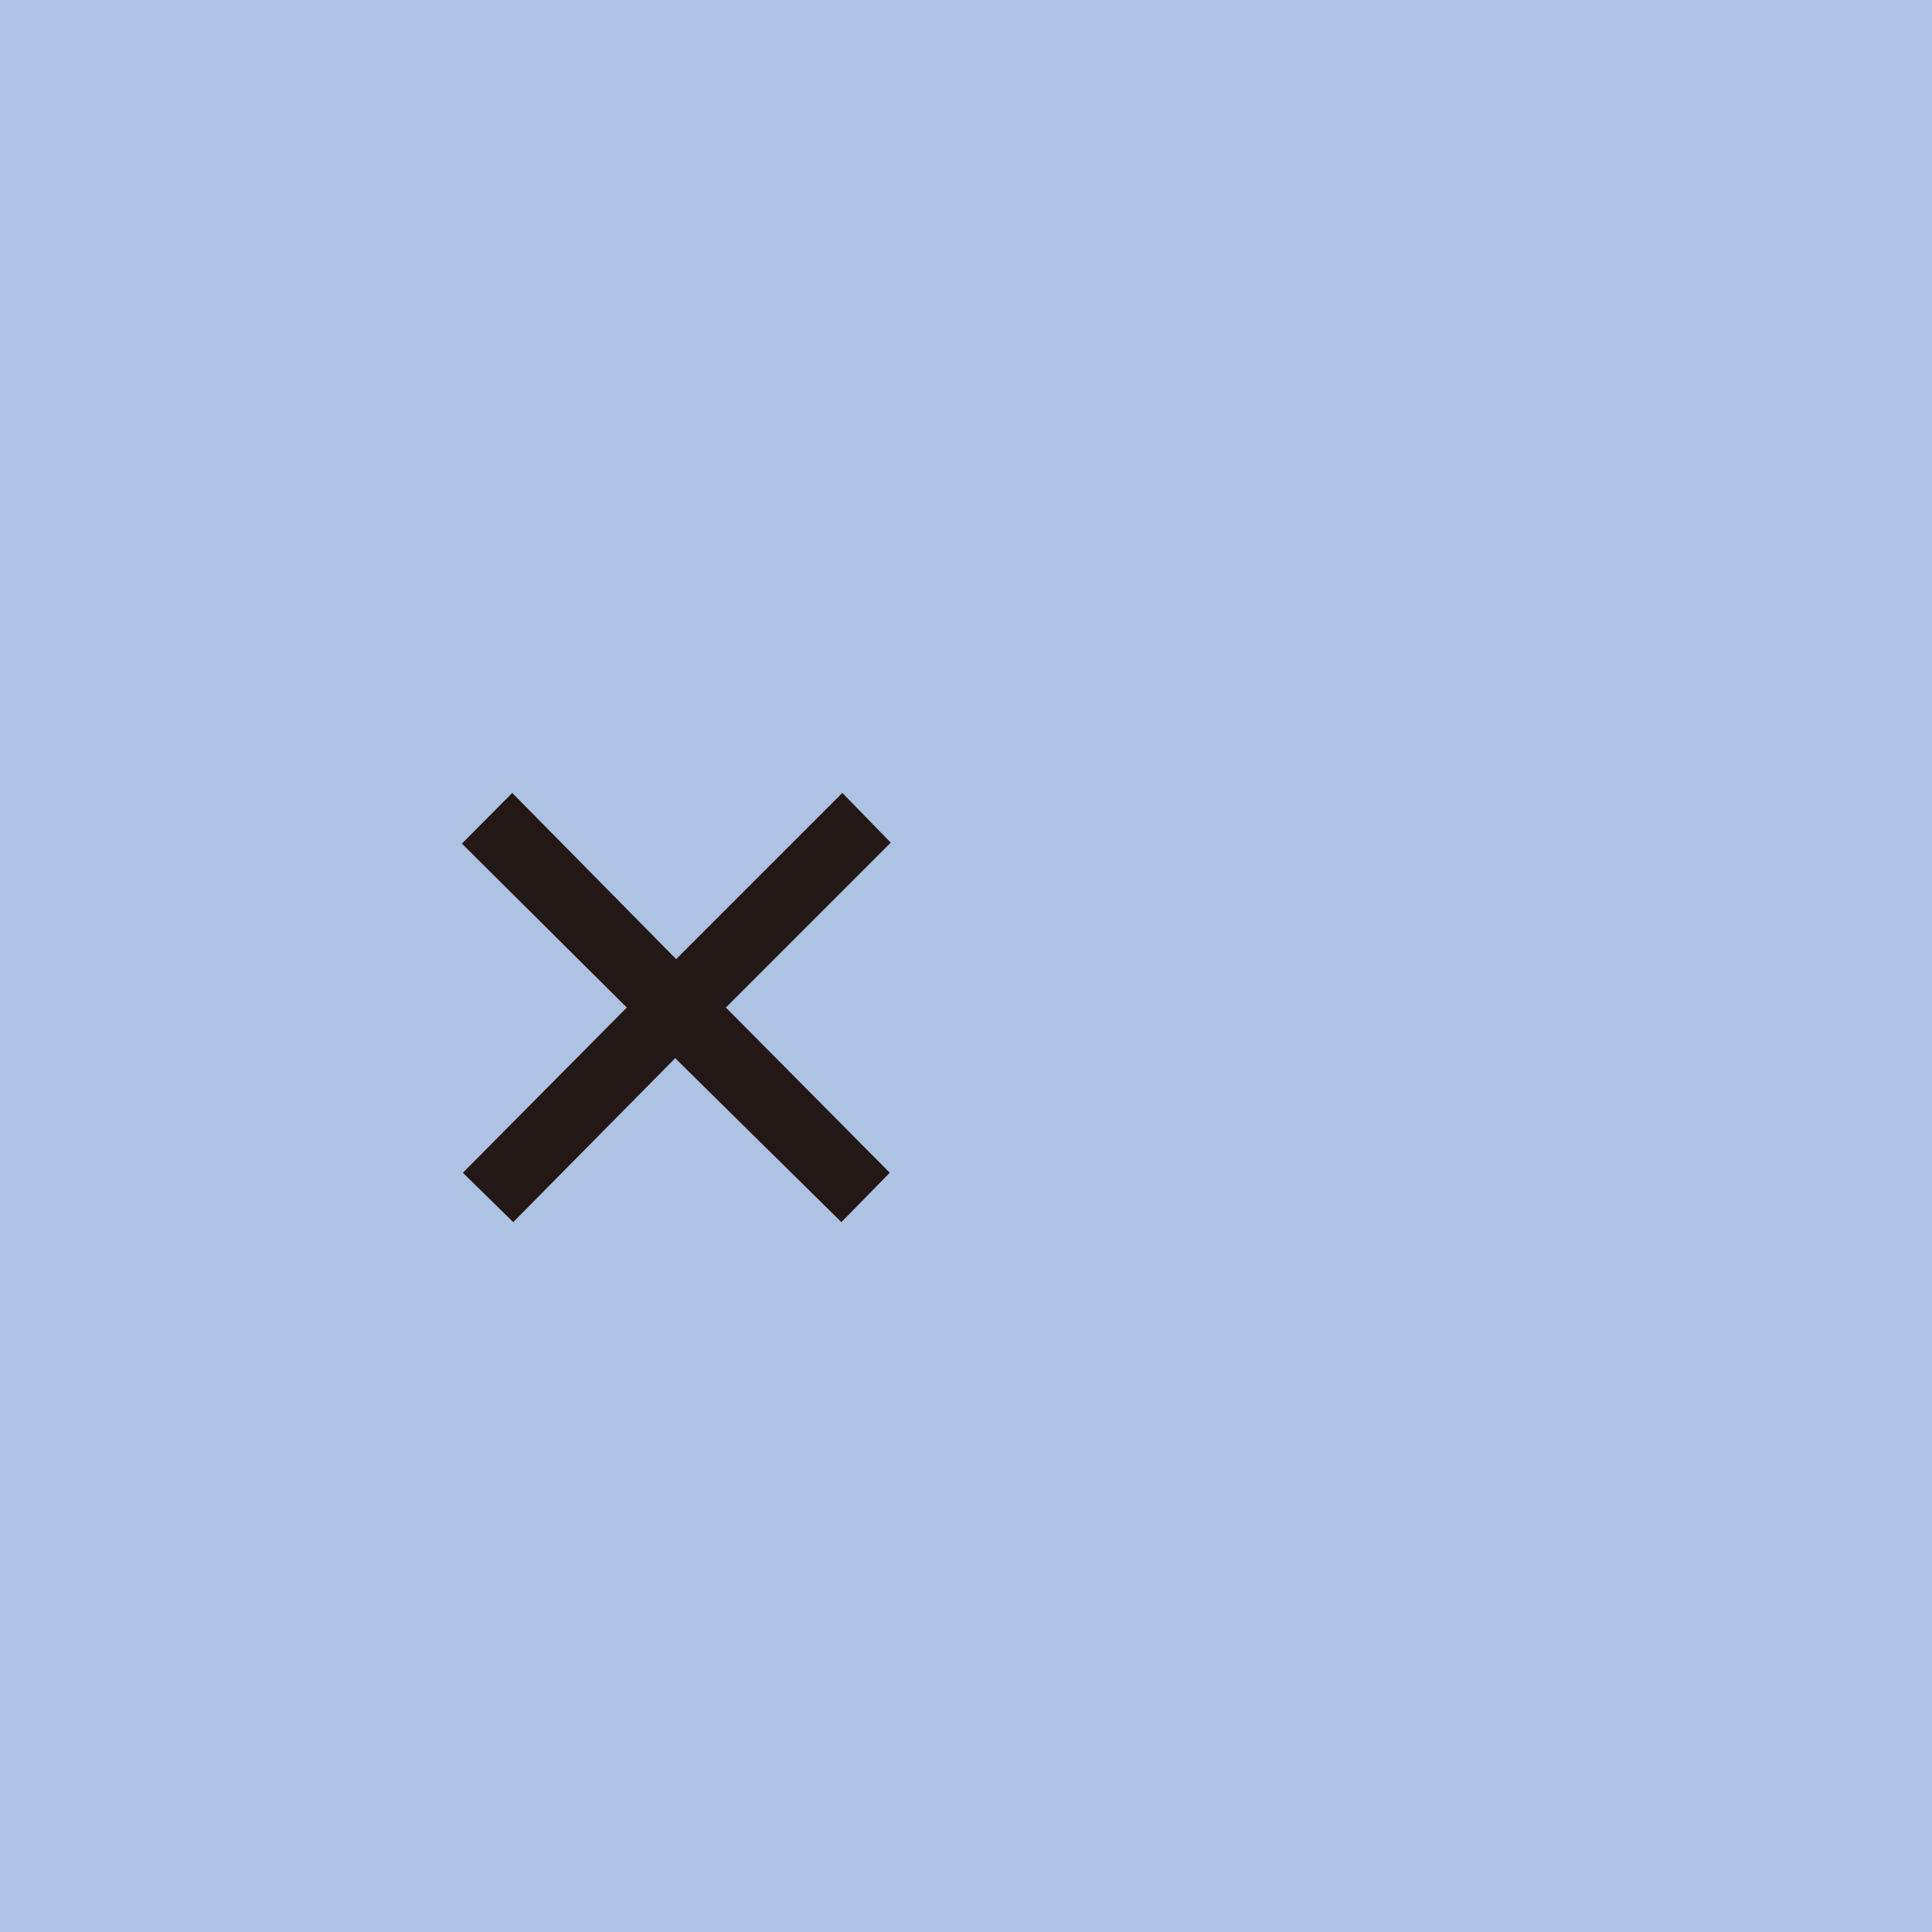
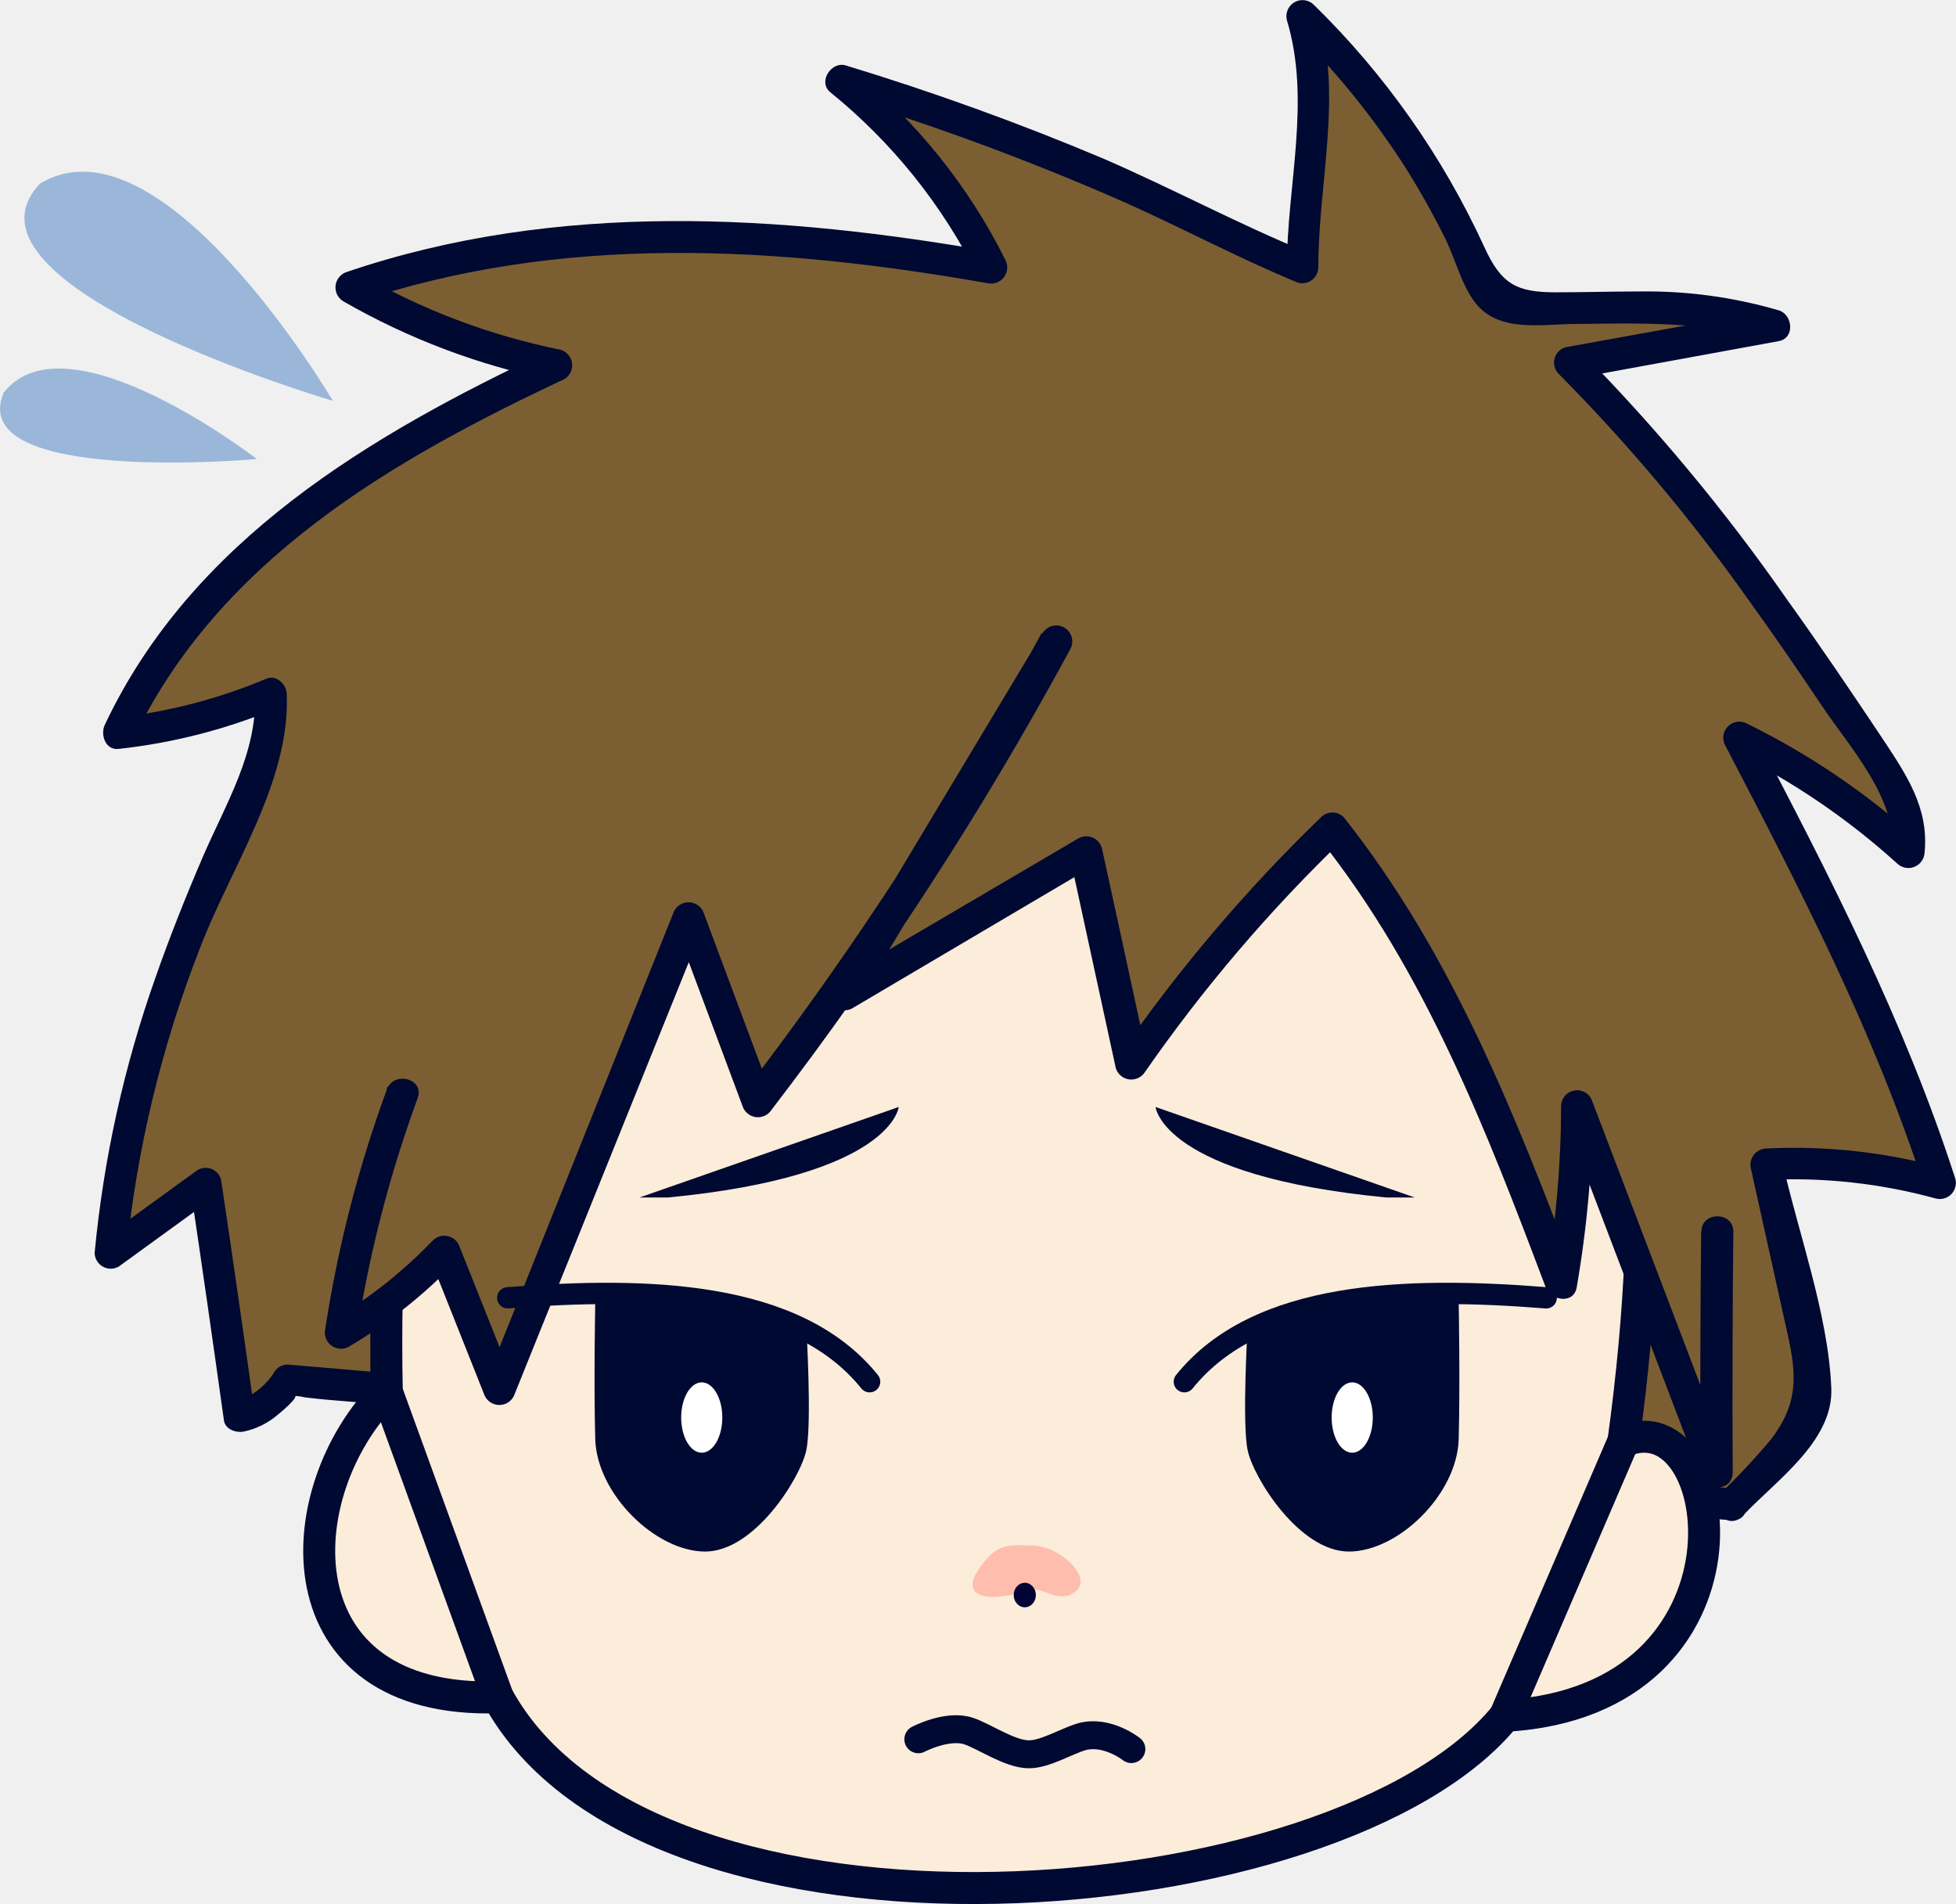
- <svg xmlns="http://www.w3.org/2000/svg" viewBox="0 0 93.55 93.55">
-   <g data-name="レイヤー 2">
-     <g data-name="レイヤー 1">
-       <path fill="#aec2e4" d="M0 0h93.55v93.55H0z" />
-       <text transform="translate(19.35 65.38)" font-size="47" fill="#231815" font-family="KozGoPr6N-Regular-83pv-RKSJ-H,Kozuka Gothic Pr6N">×</text>
+ <svg xmlns="http://www.w3.org/2000/svg" viewBox="0 0 183.52 178.6">
+   <defs>
+     <style>.cls-1{fill:#7b5f32}.cls-2{fill:#000931}.cls-3{fill:#fcecda}.cls-3,.cls-6{stroke:#000931;stroke-linecap:round;stroke-linejoin:round}.cls-3{stroke-width:3px}.cls-6{fill:none}.cls-5{fill:#fff}.cls-6{stroke-width:2px}.cls-10{fill:#9ab7d9}</style>
+   </defs>
+   <g id="レイヤー_2" data-name="レイヤー 2">
+     <g id="_男_表情パターン_顔だけ_" data-name="【男】表情パターン（顔だけ）">
+       <g id="体調悪い時">
+         <g id="顔">
+           <path class="cls-1" d="M162.43 141.15l6-6.42a7.12 7.12 0 001.76-2.57 7 7 0 00-.16-3.52l-4.31-19.46A46.87 46.87 0 01182 111c-4.59-14.59-11.72-28.24-18.81-41.79A63 63 0 01179.07 80c.69-3-1.11-6-2.84-8.58C167.45 58.25 158.59 45 147.3 34l19.2-3.47c-7.62-2.63-15.94-1.37-24-1.68a4.23 4.23 0 01-2.06-.45 4.4 4.4 0 01-1.44-2.22 73.34 73.34 0 00-16.77-24.7c2.47 6.93-.15 16.26 0 23.62l-3.46-1.42A232.67 232.67 0 0079 7.59a49.83 49.83 0 0114 17.53c-19.94-3.59-41-4.91-60.08 1.83a59.61 59.61 0 0019.28 7.27c-8.29 3.88-16.48 8.1-23.75 13.67s-13.6 12.55-17.34 20.9a46.3 46.3 0 0014.29-3.7c.47 3.86-1.27 7.6-2.89 11.14-6 13.12-11 26.94-12.15 41.33l8.93-6.49q1.64 10.91 3.15 21.81c1.39.07 3.91-2.16 4.56-3.39z" />
+           <path class="cls-2" d="M163.49 142.21c3.08-3.29 8.54-7 8.33-12-.29-7-3.13-14.61-4.64-21.43l-1.45 1.9a50.63 50.63 0 0115.88 1.74 1.51 1.51 0 001.85-1.84c-4.75-14.73-11.81-28.47-19-42.15l-2.06 2A67.09 67.09 0 01178 81a1.52 1.52 0 002.57-1c.43-4.25-1.74-7.38-4-10.8-2.92-4.38-5.88-8.75-8.93-13A177.79 177.79 0 00148.36 33l-.66 2.51L166.89 32c1.54-.28 1.32-2.49 0-2.89a44.23 44.23 0 00-13.09-1.77c-2.61 0-5.22.08-7.83.08-3.67 0-5.12-.75-6.72-4.28a76.27 76.27 0 00-16-22.71 1.51 1.51 0 00-2.51 1.46c2.29 7.56 0 15.51 0 23.22l1.9-1.45c-6.5-2.66-12.69-6-19.16-8.8a247.64 247.64 0 00-24.12-8.72C78 5.72 76.71 7.68 77.9 8.65a52.08 52.08 0 0113.83 17.22l1.69-2.2c-20.23-3.57-41.14-4.86-60.88 1.84a1.52 1.52 0 00-.35 2.74 65.38 65.38 0 0019.63 7.42l-.36-2.74C34.74 40.8 18 50.67 9.83 68c-.43.9.06 2.4 1.3 2.25a53.72 53.72 0 0014.69-3.75l-1.9-1.45c.25 5.55-2.76 10.39-4.89 15.33-1.6 3.72-3.1 7.48-4.44 11.31a107.83 107.83 0 00-5.71 25.83 1.51 1.51 0 002.26 1.29l8.93-6.48-2.2-.9q1.62 10.91 3.14 21.81c.12.85 1.14 1.18 1.84 1.05a7.18 7.18 0 003.23-1.6c.46-.37 2.73-2.28 1-1.74a5 5 0 011.54.13c2.71.33 5.46.47 8.18.71l31.69 2.73 75.71 6.52 18.25 1.57c1.92.16 1.91-2.84 0-3L43.88 129.44 27 128a1.47 1.47 0 00-1.29.74 6.18 6.18 0 01-3.67 2.71l1.84 1q-1.51-10.9-3.14-21.8a1.5 1.5 0 00-2.2-.9l-8.94 6.48 2.26 1.3A108 108 0 0118.7 89.1c2.83-7.53 8.57-15.73 8.2-24 0-.86-.94-1.84-1.9-1.44a50.58 50.58 0 01-13.89 3.64l1.29 2.26c8-16.93 24.27-26.36 40.56-34a1.52 1.52 0 00-.36-2.75 62.59 62.59 0 01-18.9-7.15l-.36 2.74c19.24-6.53 39.57-5.31 59.28-1.84a1.52 1.52 0 001.7-2.2A53.94 53.94 0 0080 6.53L78.56 9a238.81 238.81 0 0126.78 9.9c5.53 2.45 10.85 5.32 16.45 7.62a1.51 1.51 0 001.9-1.45c0-8 2.32-16.15-.06-24l-2.5 1.46a74.46 74.46 0 0110.79 13.28 75 75 0 013.67 6.55c.95 1.91 1.55 4.45 2.89 6.12 2.18 2.71 6.13 1.94 9.23 1.91 6.24-.07 12.34-.28 18.39 1.59V29.1l-19.2 3.47a1.5 1.5 0 00-.66 2.5A167.53 167.53 0 01164 56.2c2.4 3.32 4.72 6.7 7 10.1 2.65 3.92 7 8.65 6.55 13.65l2.56-1.06a70.09 70.09 0 00-16.17-11 1.51 1.51 0 00-2.03 2.11c7 13.44 14 26.94 18.65 41.43l1.85-1.85a53 53 0 00-16.68-1.85 1.53 1.53 0 00-1.45 1.9l3.45 15.56c.85 3.85 1 6.43-1.55 9.81a66.64 66.64 0 01-4.81 5.14c-1.32 1.35.8 3.48 2.12 2.07z" />
+           <path class="cls-3" d="M95.29 49.33s-61-15.33-59 81.18c-9.46 9.46-10.11 29.35 10.43 28.7 14.35 26.08 78.86 21 94.51 1.74 24.75-1.42 20.91-30 11.09-25.75 13.54-98.72-57.03-85.87-57.03-85.87z" />
+           <path stroke-miterlimit="10" fill="none" stroke-width="3" stroke="#000931" d="M46.71 159.21l-10.43-28.7" />
+           <path class="cls-1" d="M32.32 125a41.1 41.1 0 009.72-7.7l5.18 13L65 86.12l6.42 17.21c14.73-13.92 30.94-59 39.06-74.14 0 0-132.11 52.07-72.42 73.42z" />
+           <path class="cls-1" d="M110.51 29.19c41.34 9.52 51 86.33 51 86.33q-.14 11.28-.07 22.56l-13.08-34.33a89.39 89.39 0 01-1.45 16.65c-5.65-15-11.45-30.26-21.54-42.69a138.6 138.6 0 00-18.84 22.09q-2.15-9.93-4.31-19.86L79.54 93.33" />
+           <path class="cls-2" d="M159.61 115.52q-.12 11.28-.06 22.56l2.94-.4-13.08-34.33a1.5 1.5 0 00-2.94.4 96.3 96.3 0 01-1.41 16.25H148c-5.75-15.25-11.71-30.46-21.93-43.35a1.51 1.51 0 00-2.12 0 149 149 0 00-19 22.39l2.74.36q-2.14-9.93-4.31-19.86a1.52 1.52 0 00-2.2-.9L78.44 92l2 2.06 19.88-33.16-2.59-1.52a324.23 324.23 0 01-28 43.16l2.74.36-6.42-17.2a1.52 1.52 0 00-2.9 0L45.42 130h2.9l-5.18-13a1.52 1.52 0 00-2.51-.66 44.47 44.47 0 01-9.42 7.47l2.21 1.69a115.12 115.12 0 015.77-22.5c.66-1.81-2.24-2.6-2.9-.79a116.38 116.38 0 00-5.77 22.43 1.52 1.52 0 002.21 1.69 47.81 47.81 0 0010-7.94l-2.5-.66 5.17 13a1.52 1.52 0 002.9 0l17.83-44.21h-2.9l6.43 17.21a1.52 1.52 0 002.74.36 325.52 325.52 0 0028-43.16 1.5 1.5 0 00-2.59-1.52L77.9 92.57a1.51 1.51 0 002 2.05l22.68-13.39-2.2-.89q2.16 9.93 4.31 19.86a1.52 1.52 0 002.74.35A145.49 145.49 0 01126 78.77h-2.12c9.87 12.45 15.6 27.3 21.15 42 .47 1.23 2.62 1.6 2.9 0a102.62 102.62 0 001.51-17l-2.95.4 13.08 34.33c.57 1.5 3 1.4 3-.4q-.06-11.28.06-22.56c0-1.93-3-1.93-3 0z" />
+           <path class="cls-2" d="M117.06 124.46s-.54 9 0 11.58 4.85 9.5 9.5 9.5 10.16-5.39 10.3-10.54 0-12.89 0-12.89-16.36.13-19.8 2.35z" />
+           <ellipse class="cls-5" cx="126.87" cy="132.97" rx="1.93" ry="3.3" />
+           <path class="cls-2" d="M132.74 112.33l-24.32-8.49s.61 6.47 21.67 8.49" />
+           <path class="cls-6" d="M111.12 129.61c6.87-8.54 20.84-8.91 33.95-7.87" />
+           <path class="cls-2" d="M75.65 124.46s.54 9 0 11.58-4.85 9.5-9.49 9.5S56 140.15 55.85 135s0-12.89 0-12.89 16.37.13 19.8 2.35z" />
+           <ellipse class="cls-5" cx="65.84" cy="132.97" rx="1.93" ry="3.3" />
+           <path class="cls-2" d="M60 112.33l24.32-8.49s-.6 6.47-21.67 8.49" />
+           <path class="cls-6" d="M81.59 129.61c-6.87-8.54-20.84-8.91-33.95-7.87" />
+           <g id="グループ_370" data-name="グループ 370">
+             <path id="パス_1151" data-name="パス 1151" d="M96.47 149.17c-3.75 1.23-6.37.68-4.7-1.88s2.87-2.41 5.29-2.3 5.52 3 3.85 4.29-3.04-.57-4.44-.11z" fill="#ffbdad" />
+           </g>
+           <g id="グループ_371" data-name="グループ 371">
+             <ellipse id="楕円形_27" data-name="楕円形 27" cx="96.15" cy="149.62" rx="1.04" ry="1.15" fill="#000333" />
+           </g>
+           <path class="cls-3" d="M141.22 160.95l11.09-25.75" />
+           <path d="M106.15 164.07s-2.31-1.83-4.69-1.15c-1.36.4-3.41 1.64-4.91 1.64-1.81 0-4.16-1.68-5.7-2.19-2-.64-4.69.78-4.69.78" stroke-width="2.62" fill="none" stroke-linecap="round" stroke-linejoin="round" stroke="#000931" />
+         </g>
+         <path class="cls-10" d="M31.23 37.6S15.17 10.33 3.76 17.22C-5.38 26.85 31.23 37.6 31.23 37.6zM24.1 43.06S6.31 29.3.35 36.82c-3.73 8.73 23.75 6.24 23.75 6.24z" />
+       </g>
    </g>
  </g>
</svg>
